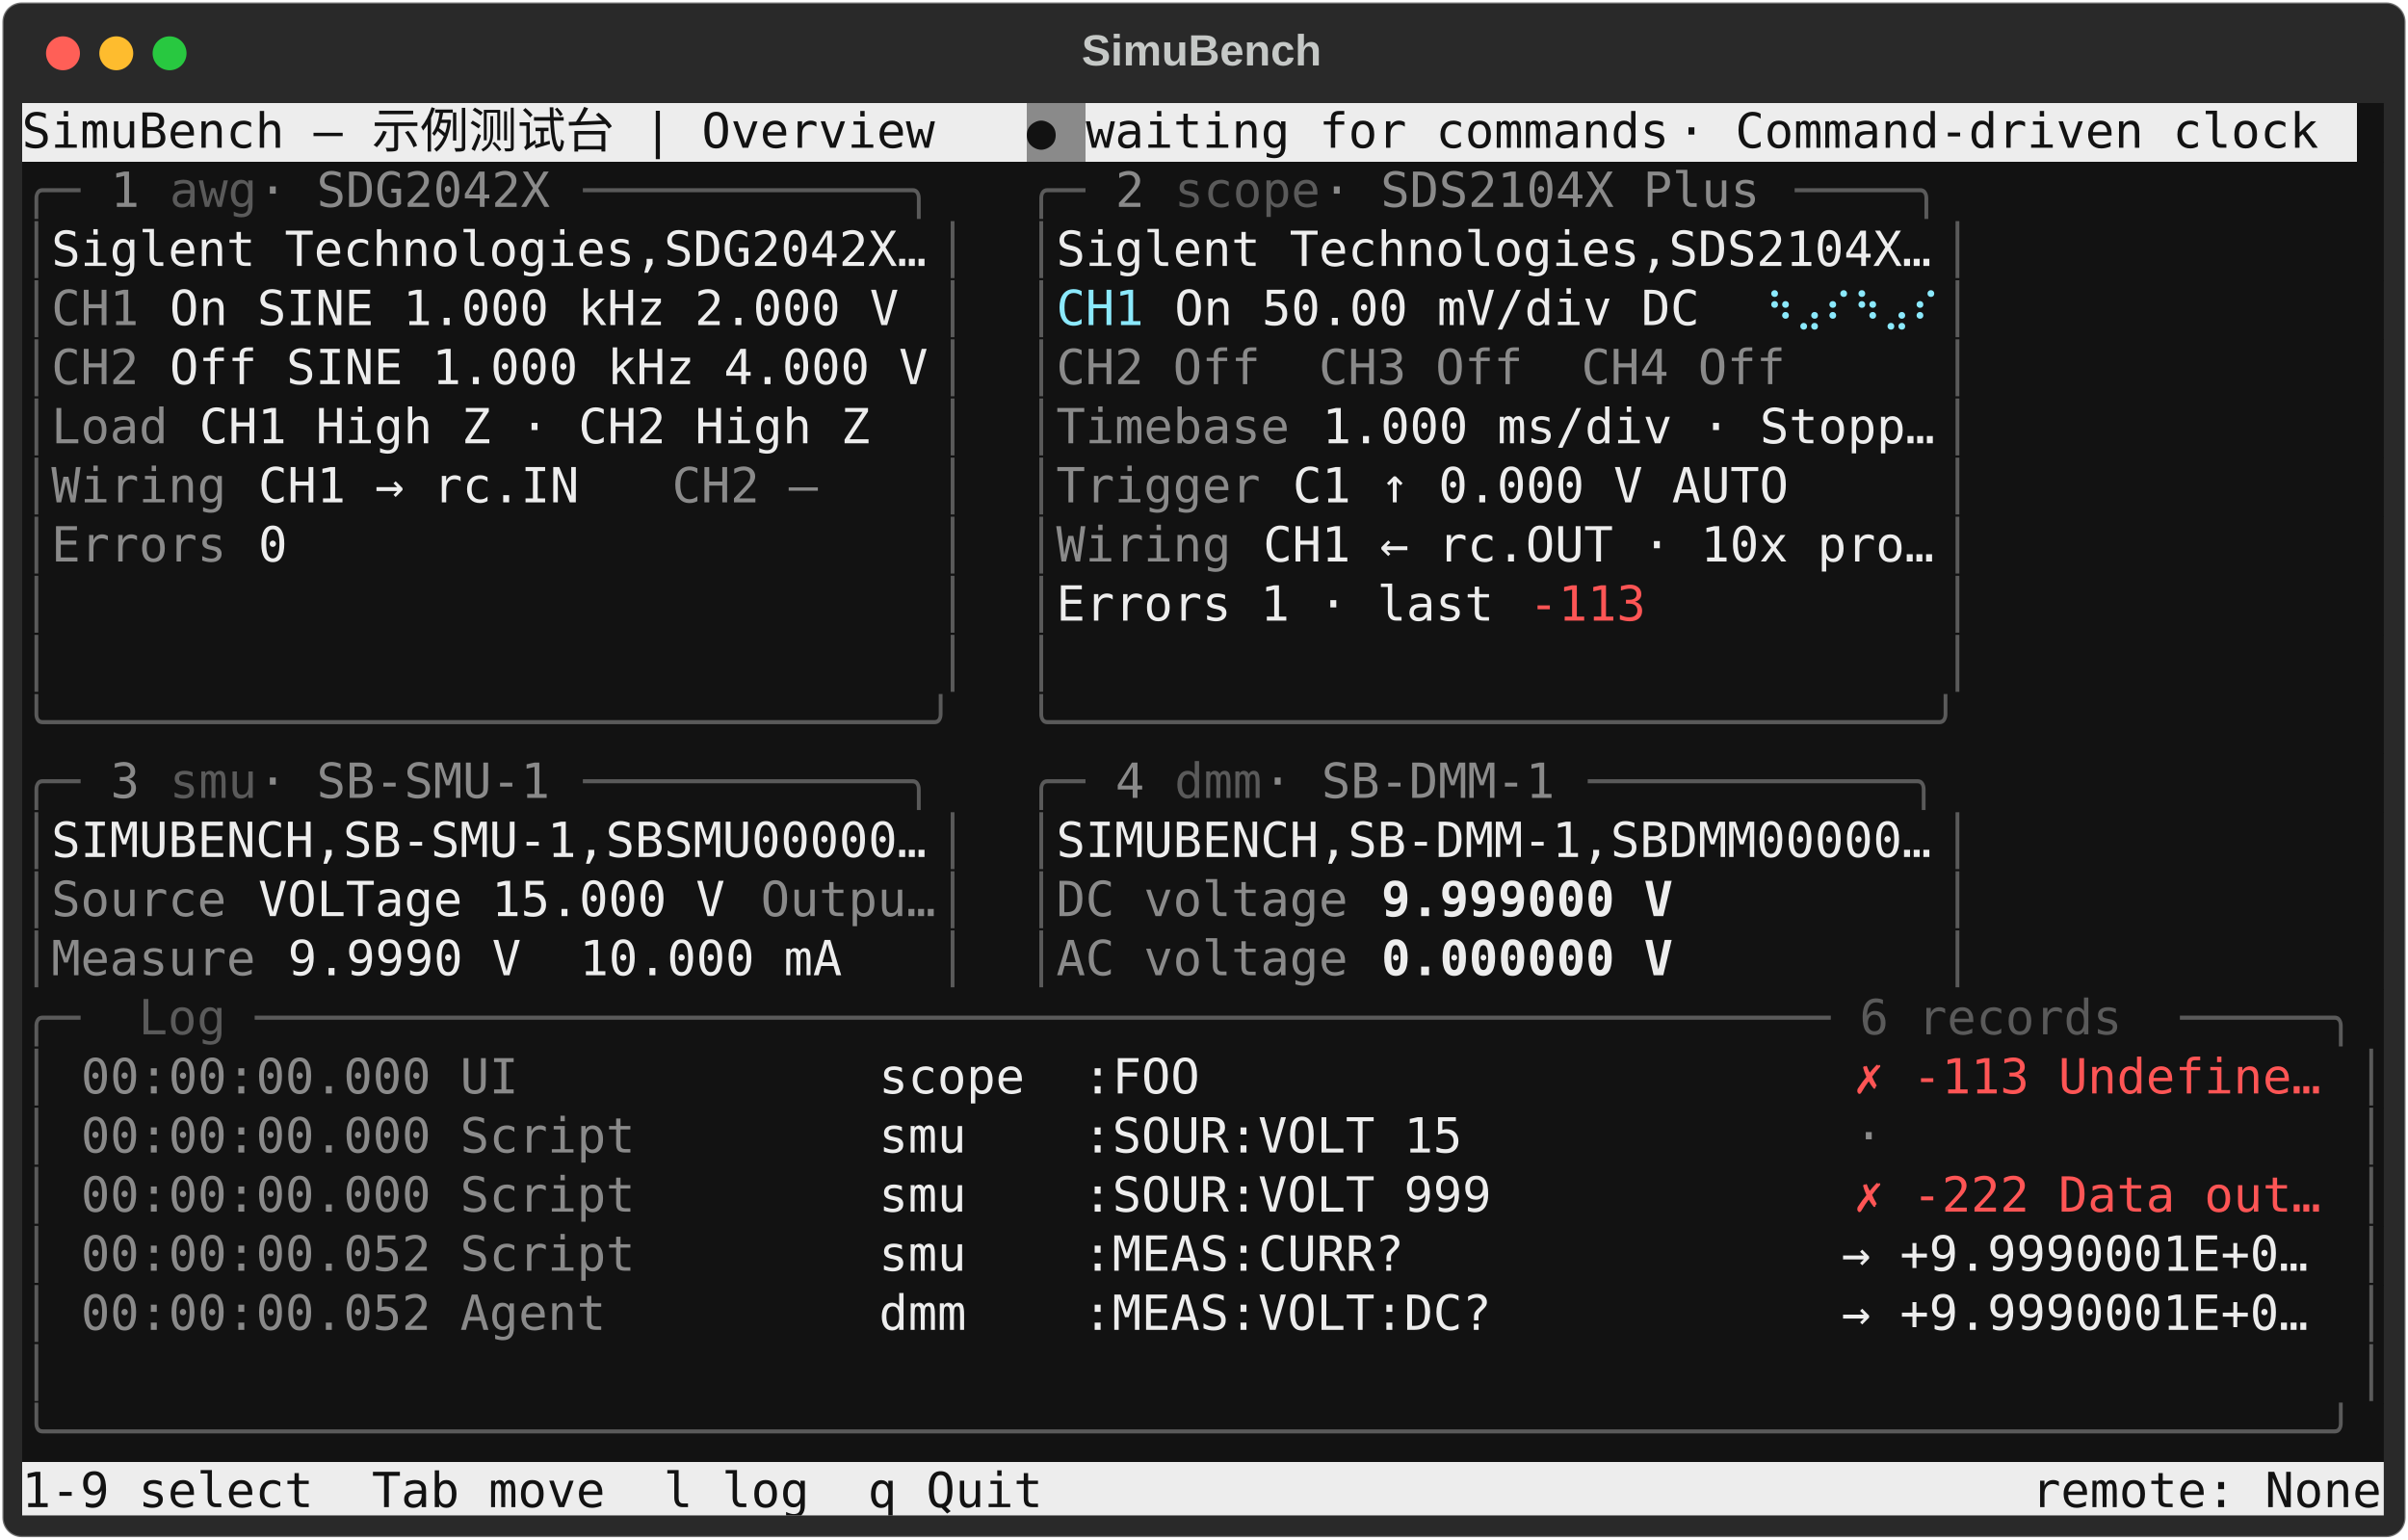
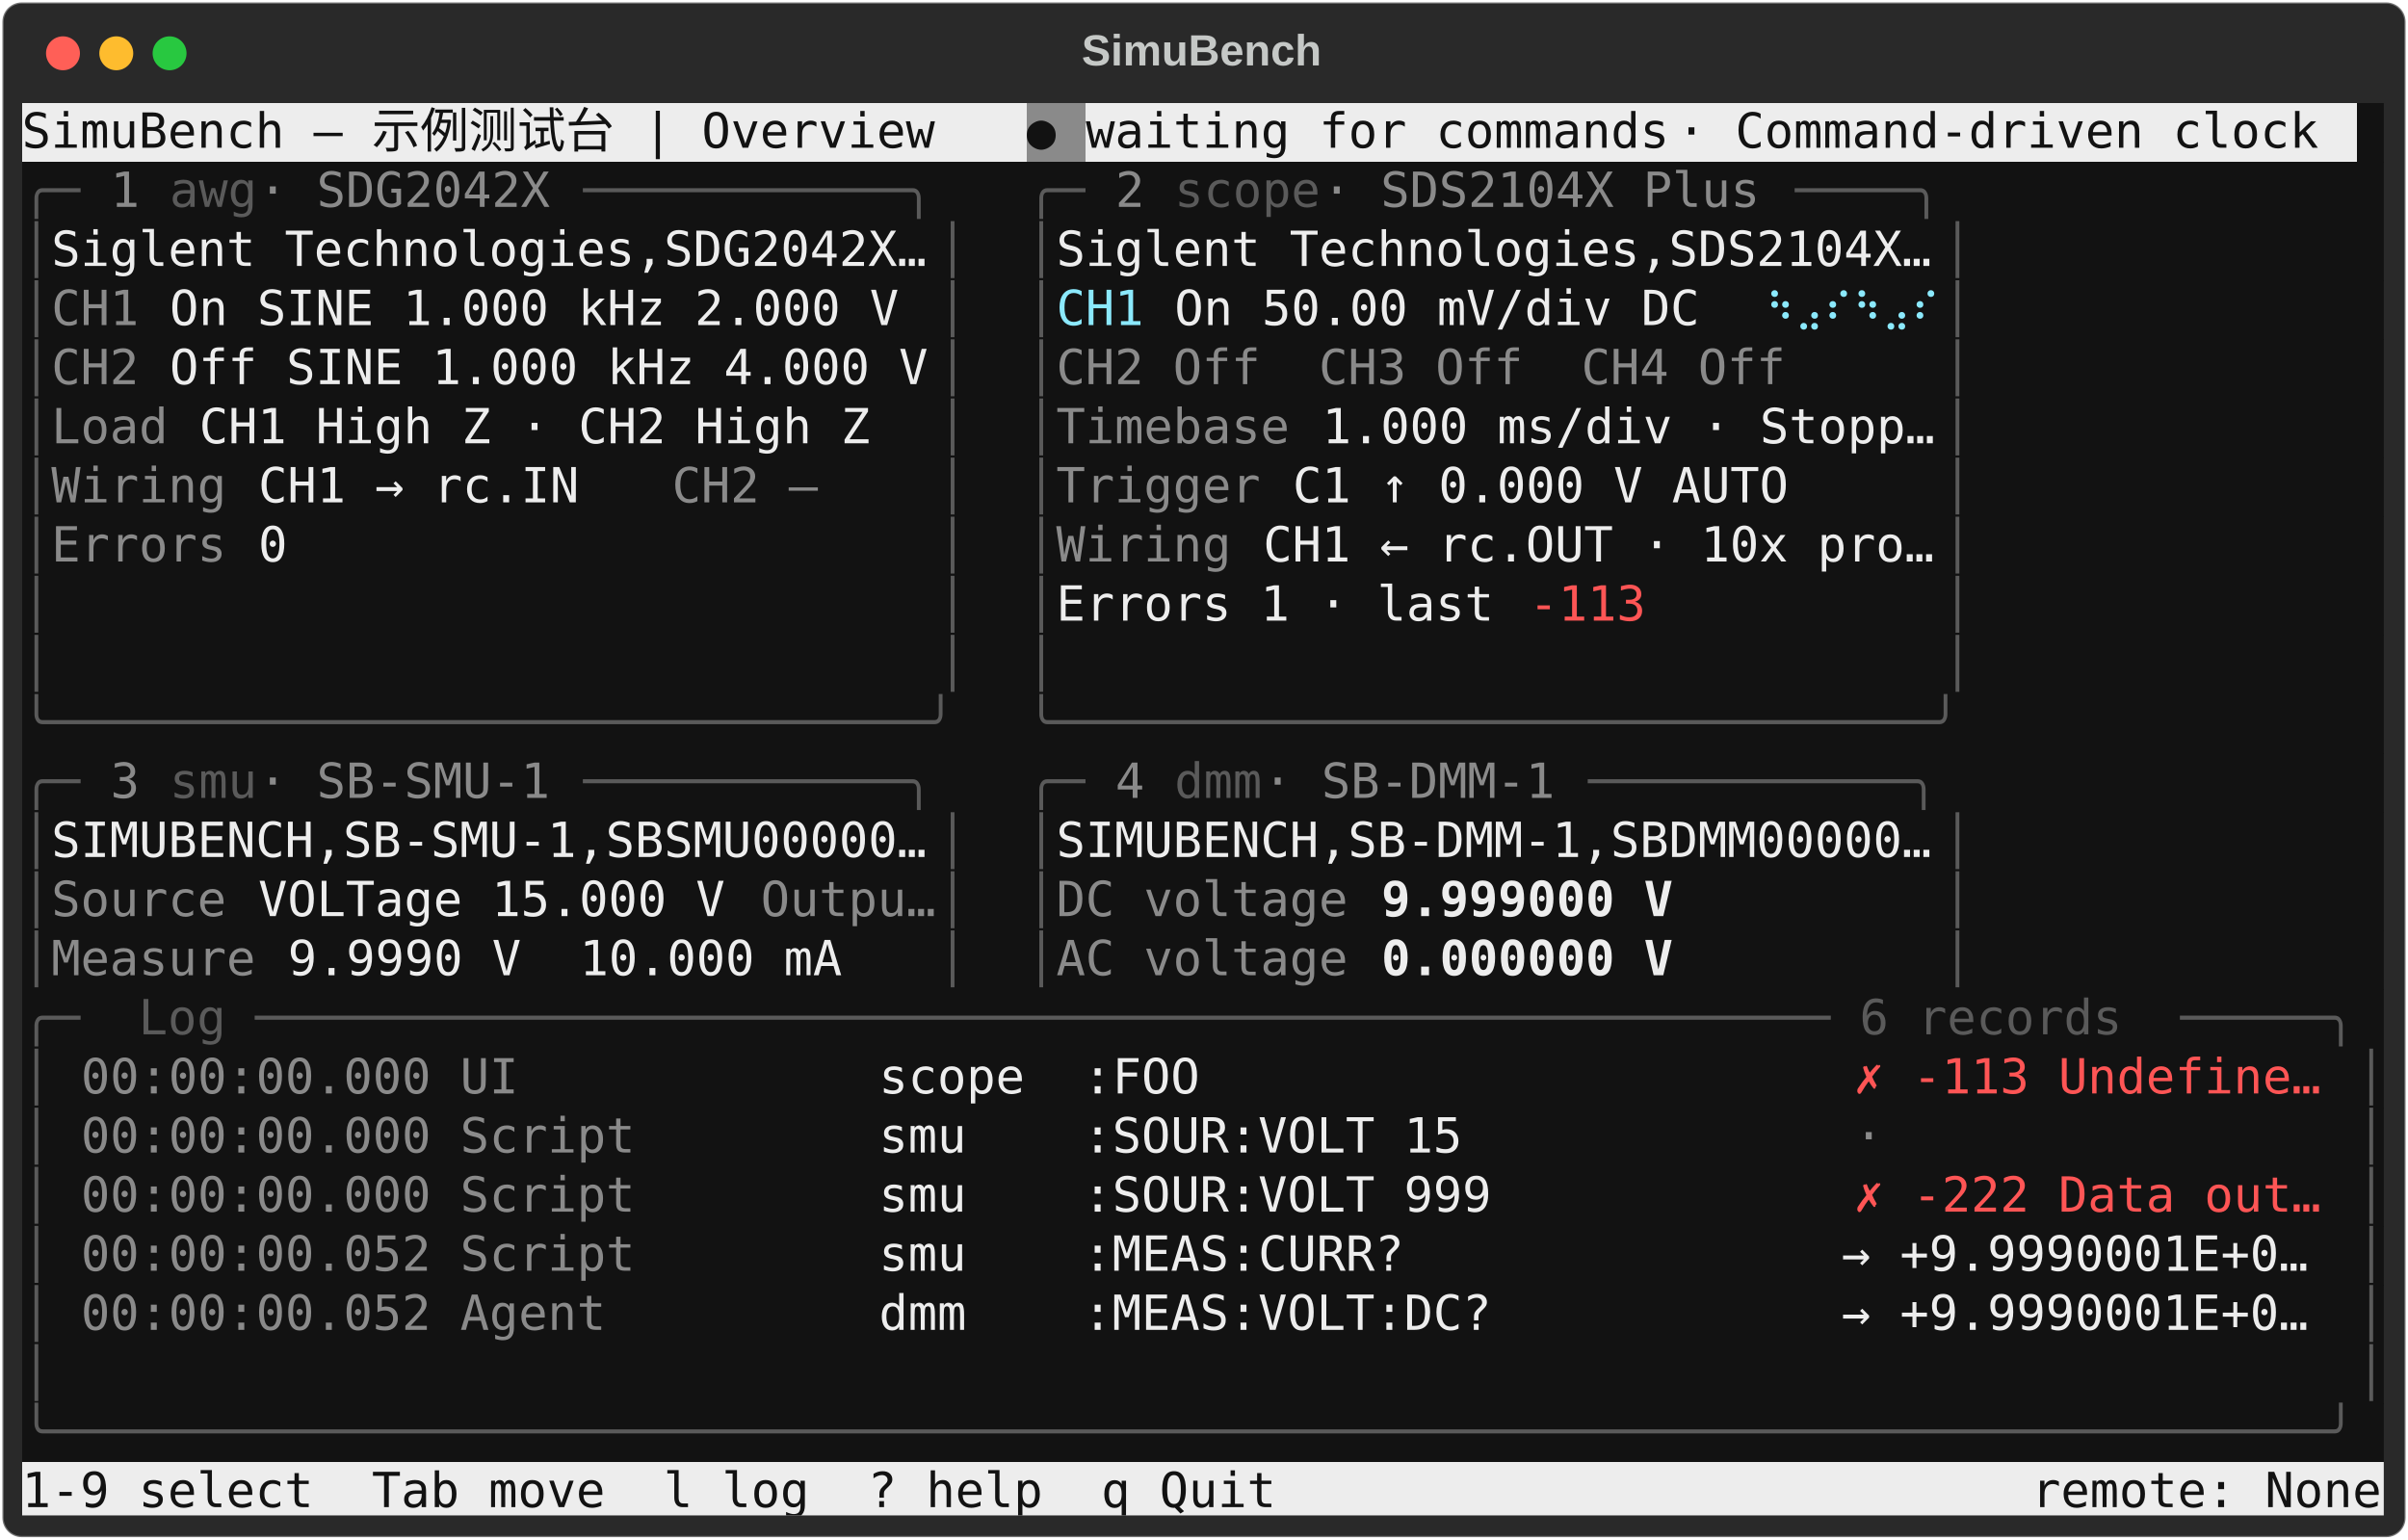
<svg xmlns="http://www.w3.org/2000/svg" class="rich-terminal" viewBox="0 0 994 635.6">
  <style>

    @font-face {
        font-family: "Fira Code";
        src: local("FiraCode-Regular"),
                url("https://cdnjs.cloudflare.com/ajax/libs/firacode/6.2.0/woff2/FiraCode-Regular.woff2") format("woff2"),
                url("https://cdnjs.cloudflare.com/ajax/libs/firacode/6.2.0/woff/FiraCode-Regular.woff") format("woff");
        font-style: normal;
        font-weight: 400;
    }
    @font-face {
        font-family: "Fira Code";
        src: local("FiraCode-Bold"),
                url("https://cdnjs.cloudflare.com/ajax/libs/firacode/6.2.0/woff2/FiraCode-Bold.woff2") format("woff2"),
                url("https://cdnjs.cloudflare.com/ajax/libs/firacode/6.2.0/woff/FiraCode-Bold.woff") format("woff");
        font-style: bold;
        font-weight: 700;
    }

    .terminal-matrix {
        font-family: Fira Code, monospace;
        font-size: 20px;
        line-height: 24.4px;
        font-variant-east-asian: full-width;
    }

    .terminal-title {
        font-size: 18px;
        font-weight: bold;
        font-family: arial;
    }

    .terminal-r1 { fill: #121212 }
.terminal-r2 { fill: #c5c8c6 }
.terminal-r3 { fill: #5a5a5a }
.terminal-r4 { fill: #8a8a8a }
.terminal-r5 { fill: #ededed }
.terminal-r6 { fill: #8be9fd }
.terminal-r7 { fill: #ff5555 }
.terminal-r8 { fill: #ededed;font-weight: bold }
    </style>
  <defs>
    <clipPath id="terminal-clip-terminal">
      <rect x="0" y="0" width="975.0" height="584.6" />
    </clipPath>
    <clipPath id="terminal-line-0">
      <rect x="0" y="1.5" width="976" height="24.65" />
    </clipPath>
    <clipPath id="terminal-line-1">
      <rect x="0" y="25.9" width="976" height="24.65" />
    </clipPath>
    <clipPath id="terminal-line-2">
      <rect x="0" y="50.3" width="976" height="24.65" />
    </clipPath>
    <clipPath id="terminal-line-3">
      <rect x="0" y="74.7" width="976" height="24.65" />
    </clipPath>
    <clipPath id="terminal-line-4">
      <rect x="0" y="99.1" width="976" height="24.65" />
    </clipPath>
    <clipPath id="terminal-line-5">
      <rect x="0" y="123.5" width="976" height="24.65" />
    </clipPath>
    <clipPath id="terminal-line-6">
      <rect x="0" y="147.9" width="976" height="24.65" />
    </clipPath>
    <clipPath id="terminal-line-7">
      <rect x="0" y="172.3" width="976" height="24.65" />
    </clipPath>
    <clipPath id="terminal-line-8">
      <rect x="0" y="196.7" width="976" height="24.65" />
    </clipPath>
    <clipPath id="terminal-line-9">
      <rect x="0" y="221.1" width="976" height="24.65" />
    </clipPath>
    <clipPath id="terminal-line-10">
      <rect x="0" y="245.5" width="976" height="24.65" />
    </clipPath>
    <clipPath id="terminal-line-11">
      <rect x="0" y="269.9" width="976" height="24.65" />
    </clipPath>
    <clipPath id="terminal-line-12">
      <rect x="0" y="294.3" width="976" height="24.65" />
    </clipPath>
    <clipPath id="terminal-line-13">
      <rect x="0" y="318.7" width="976" height="24.65" />
    </clipPath>
    <clipPath id="terminal-line-14">
      <rect x="0" y="343.1" width="976" height="24.65" />
    </clipPath>
    <clipPath id="terminal-line-15">
      <rect x="0" y="367.5" width="976" height="24.65" />
    </clipPath>
    <clipPath id="terminal-line-16">
      <rect x="0" y="391.9" width="976" height="24.65" />
    </clipPath>
    <clipPath id="terminal-line-17">
      <rect x="0" y="416.3" width="976" height="24.65" />
    </clipPath>
    <clipPath id="terminal-line-18">
      <rect x="0" y="440.7" width="976" height="24.65" />
    </clipPath>
    <clipPath id="terminal-line-19">
      <rect x="0" y="465.1" width="976" height="24.65" />
    </clipPath>
    <clipPath id="terminal-line-20">
      <rect x="0" y="489.5" width="976" height="24.65" />
    </clipPath>
    <clipPath id="terminal-line-21">
      <rect x="0" y="513.9" width="976" height="24.65" />
    </clipPath>
    <clipPath id="terminal-line-22">
      <rect x="0" y="538.3" width="976" height="24.65" />
    </clipPath>
  </defs>
  <rect fill="#292929" stroke="rgba(255,255,255,0.35)" stroke-width="1" x="1" y="1" width="992" height="633.6" rx="8" />
  <text class="terminal-title" fill="#c5c8c6" text-anchor="middle" x="496" y="27">SimuBench</text>
  <g transform="translate(26,22)">
    <circle cx="0" cy="0" r="7" fill="#ff5f57" />
    <circle cx="22" cy="0" r="7" fill="#febc2e" />
    <circle cx="44" cy="0" r="7" fill="#28c840" />
  </g>
  <g transform="translate(9, 41)" clip-path="url(#terminal-clip-terminal)">
    <rect fill="#ededed" x="0" y="1.5" width="402.6" height="24.65" shape-rendering="crispEdges" />
    <rect fill="#ededed" x="402.6" y="1.5" width="12.2" height="24.65" shape-rendering="crispEdges" />
    <rect fill="#8a8a8a" x="414.8" y="1.5" width="24.4" height="24.65" shape-rendering="crispEdges" />
    <rect fill="#ededed" x="439.2" y="1.5" width="244" height="24.65" shape-rendering="crispEdges" />
    <rect fill="#ededed" x="683.2" y="1.5" width="280.6" height="24.65" shape-rendering="crispEdges" />
    <rect fill="#121212" x="963.8" y="1.5" width="12.2" height="24.65" shape-rendering="crispEdges" />
    <rect fill="#121212" x="0" y="25.9" width="36.6" height="24.65" shape-rendering="crispEdges" />
    <rect fill="#121212" x="36.6" y="25.9" width="24.4" height="24.65" shape-rendering="crispEdges" />
    <rect fill="#121212" x="61" y="25.9" width="36.6" height="24.65" shape-rendering="crispEdges" />
    <rect fill="#121212" x="97.6" y="25.9" width="134.2" height="24.65" shape-rendering="crispEdges" />
    <rect fill="#121212" x="231.8" y="25.9" width="158.6" height="24.65" shape-rendering="crispEdges" />
    <rect fill="#121212" x="390.4" y="25.9" width="24.4" height="24.65" shape-rendering="crispEdges" />
    <rect fill="#121212" x="414.8" y="25.9" width="36.6" height="24.65" shape-rendering="crispEdges" />
    <rect fill="#121212" x="451.4" y="25.9" width="24.4" height="24.65" shape-rendering="crispEdges" />
    <rect fill="#121212" x="475.8" y="25.9" width="61" height="24.65" shape-rendering="crispEdges" />
    <rect fill="#121212" x="536.8" y="25.9" width="195.2" height="24.65" shape-rendering="crispEdges" />
    <rect fill="#121212" x="732" y="25.9" width="73.2" height="24.65" shape-rendering="crispEdges" />
    <rect fill="#121212" x="805.2" y="25.9" width="170.8" height="24.65" shape-rendering="crispEdges" />
    <rect fill="#121212" x="0" y="50.3" width="12.2" height="24.65" shape-rendering="crispEdges" />
    <rect fill="#121212" x="12.2" y="50.3" width="366" height="24.65" shape-rendering="crispEdges" />
    <rect fill="#121212" x="378.2" y="50.3" width="12.2" height="24.65" shape-rendering="crispEdges" />
    <rect fill="#121212" x="390.4" y="50.3" width="24.4" height="24.65" shape-rendering="crispEdges" />
    <rect fill="#121212" x="414.8" y="50.3" width="12.2" height="24.65" shape-rendering="crispEdges" />
    <rect fill="#121212" x="427" y="50.3" width="366" height="24.65" shape-rendering="crispEdges" />
    <rect fill="#121212" x="793" y="50.3" width="12.2" height="24.65" shape-rendering="crispEdges" />
    <rect fill="#121212" x="805.2" y="50.3" width="170.8" height="24.65" shape-rendering="crispEdges" />
    <rect fill="#121212" x="0" y="74.7" width="12.2" height="24.65" shape-rendering="crispEdges" />
    <rect fill="#121212" x="12.2" y="74.7" width="48.8" height="24.65" shape-rendering="crispEdges" />
    <rect fill="#121212" x="61" y="74.7" width="317.2" height="24.65" shape-rendering="crispEdges" />
    <rect fill="#121212" x="378.2" y="74.7" width="12.2" height="24.65" shape-rendering="crispEdges" />
    <rect fill="#121212" x="390.4" y="74.7" width="24.4" height="24.65" shape-rendering="crispEdges" />
    <rect fill="#121212" x="414.8" y="74.7" width="12.2" height="24.65" shape-rendering="crispEdges" />
    <rect fill="#121212" x="427" y="74.7" width="48.8" height="24.65" shape-rendering="crispEdges" />
    <rect fill="#121212" x="475.8" y="74.7" width="244" height="24.65" shape-rendering="crispEdges" />
    <rect fill="#121212" x="719.8" y="74.7" width="73.2" height="24.65" shape-rendering="crispEdges" />
    <rect fill="#121212" x="793" y="74.7" width="12.2" height="24.65" shape-rendering="crispEdges" />
    <rect fill="#121212" x="805.2" y="74.7" width="170.8" height="24.65" shape-rendering="crispEdges" />
    <rect fill="#121212" x="0" y="99.1" width="12.2" height="24.65" shape-rendering="crispEdges" />
    <rect fill="#121212" x="12.2" y="99.1" width="48.8" height="24.65" shape-rendering="crispEdges" />
    <rect fill="#121212" x="61" y="99.1" width="317.2" height="24.65" shape-rendering="crispEdges" />
    <rect fill="#121212" x="378.2" y="99.1" width="12.2" height="24.65" shape-rendering="crispEdges" />
    <rect fill="#121212" x="390.4" y="99.1" width="24.4" height="24.65" shape-rendering="crispEdges" />
    <rect fill="#121212" x="414.8" y="99.1" width="12.2" height="24.65" shape-rendering="crispEdges" />
    <rect fill="#121212" x="427" y="99.1" width="305" height="24.65" shape-rendering="crispEdges" />
    <rect fill="#121212" x="732" y="99.1" width="61" height="24.65" shape-rendering="crispEdges" />
    <rect fill="#121212" x="793" y="99.1" width="12.2" height="24.65" shape-rendering="crispEdges" />
    <rect fill="#121212" x="805.2" y="99.1" width="170.8" height="24.65" shape-rendering="crispEdges" />
    <rect fill="#121212" x="0" y="123.5" width="12.2" height="24.65" shape-rendering="crispEdges" />
    <rect fill="#121212" x="12.2" y="123.5" width="61" height="24.65" shape-rendering="crispEdges" />
    <rect fill="#121212" x="73.2" y="123.5" width="305" height="24.65" shape-rendering="crispEdges" />
    <rect fill="#121212" x="378.2" y="123.5" width="12.2" height="24.65" shape-rendering="crispEdges" />
    <rect fill="#121212" x="390.4" y="123.5" width="24.4" height="24.65" shape-rendering="crispEdges" />
    <rect fill="#121212" x="414.8" y="123.5" width="12.2" height="24.65" shape-rendering="crispEdges" />
    <rect fill="#121212" x="427" y="123.5" width="109.8" height="24.65" shape-rendering="crispEdges" />
    <rect fill="#121212" x="536.8" y="123.5" width="256.2" height="24.65" shape-rendering="crispEdges" />
    <rect fill="#121212" x="793" y="123.5" width="12.2" height="24.65" shape-rendering="crispEdges" />
    <rect fill="#121212" x="805.2" y="123.5" width="170.8" height="24.65" shape-rendering="crispEdges" />
    <rect fill="#121212" x="0" y="147.9" width="12.2" height="24.65" shape-rendering="crispEdges" />
    <rect fill="#121212" x="12.2" y="147.9" width="85.4" height="24.65" shape-rendering="crispEdges" />
    <rect fill="#121212" x="97.6" y="147.9" width="134.2" height="24.65" shape-rendering="crispEdges" />
    <rect fill="#121212" x="231.8" y="147.9" width="36.6" height="24.65" shape-rendering="crispEdges" />
    <rect fill="#121212" x="268.4" y="147.9" width="61" height="24.65" shape-rendering="crispEdges" />
    <rect fill="#121212" x="329.4" y="147.9" width="48.8" height="24.65" shape-rendering="crispEdges" />
    <rect fill="#121212" x="378.2" y="147.9" width="12.2" height="24.65" shape-rendering="crispEdges" />
    <rect fill="#121212" x="390.4" y="147.9" width="24.4" height="24.65" shape-rendering="crispEdges" />
    <rect fill="#121212" x="414.8" y="147.9" width="12.2" height="24.65" shape-rendering="crispEdges" />
    <rect fill="#121212" x="427" y="147.9" width="97.6" height="24.65" shape-rendering="crispEdges" />
    <rect fill="#121212" x="524.6" y="147.9" width="268.4" height="24.65" shape-rendering="crispEdges" />
    <rect fill="#121212" x="793" y="147.9" width="12.2" height="24.65" shape-rendering="crispEdges" />
    <rect fill="#121212" x="805.2" y="147.9" width="170.8" height="24.65" shape-rendering="crispEdges" />
    <rect fill="#121212" x="0" y="172.3" width="12.2" height="24.65" shape-rendering="crispEdges" />
    <rect fill="#121212" x="12.2" y="172.3" width="85.4" height="24.65" shape-rendering="crispEdges" />
    <rect fill="#121212" x="97.6" y="172.3" width="280.6" height="24.65" shape-rendering="crispEdges" />
    <rect fill="#121212" x="378.2" y="172.3" width="12.2" height="24.65" shape-rendering="crispEdges" />
    <rect fill="#121212" x="390.4" y="172.3" width="24.4" height="24.65" shape-rendering="crispEdges" />
    <rect fill="#121212" x="414.8" y="172.3" width="12.2" height="24.65" shape-rendering="crispEdges" />
    <rect fill="#121212" x="427" y="172.3" width="85.4" height="24.65" shape-rendering="crispEdges" />
    <rect fill="#121212" x="512.4" y="172.3" width="280.6" height="24.65" shape-rendering="crispEdges" />
    <rect fill="#121212" x="793" y="172.3" width="12.2" height="24.65" shape-rendering="crispEdges" />
    <rect fill="#121212" x="805.2" y="172.3" width="170.8" height="24.65" shape-rendering="crispEdges" />
    <rect fill="#121212" x="0" y="196.7" width="12.2" height="24.65" shape-rendering="crispEdges" />
    <rect fill="#121212" x="12.2" y="196.7" width="366" height="24.65" shape-rendering="crispEdges" />
    <rect fill="#121212" x="378.2" y="196.7" width="12.2" height="24.65" shape-rendering="crispEdges" />
    <rect fill="#121212" x="390.4" y="196.7" width="24.4" height="24.65" shape-rendering="crispEdges" />
    <rect fill="#121212" x="414.8" y="196.7" width="12.2" height="24.65" shape-rendering="crispEdges" />
    <rect fill="#121212" x="427" y="196.7" width="195.2" height="24.65" shape-rendering="crispEdges" />
    <rect fill="#121212" x="622.2" y="196.7" width="48.8" height="24.65" shape-rendering="crispEdges" />
    <rect fill="#121212" x="671" y="196.7" width="122" height="24.65" shape-rendering="crispEdges" />
    <rect fill="#121212" x="793" y="196.7" width="12.2" height="24.65" shape-rendering="crispEdges" />
    <rect fill="#121212" x="805.2" y="196.7" width="170.8" height="24.65" shape-rendering="crispEdges" />
    <rect fill="#121212" x="0" y="221.1" width="12.2" height="24.65" shape-rendering="crispEdges" />
    <rect fill="#121212" x="12.2" y="221.1" width="0" height="24.65" shape-rendering="crispEdges" />
    <rect fill="#121212" x="12.2" y="221.1" width="366" height="24.65" shape-rendering="crispEdges" />
    <rect fill="#121212" x="378.2" y="221.1" width="12.2" height="24.65" shape-rendering="crispEdges" />
    <rect fill="#121212" x="390.4" y="221.1" width="24.4" height="24.65" shape-rendering="crispEdges" />
    <rect fill="#121212" x="414.8" y="221.1" width="12.2" height="24.65" shape-rendering="crispEdges" />
    <rect fill="#121212" x="427" y="221.1" width="0" height="24.65" shape-rendering="crispEdges" />
    <rect fill="#121212" x="427" y="221.1" width="366" height="24.65" shape-rendering="crispEdges" />
    <rect fill="#121212" x="793" y="221.1" width="12.2" height="24.65" shape-rendering="crispEdges" />
    <rect fill="#121212" x="805.2" y="221.1" width="170.8" height="24.65" shape-rendering="crispEdges" />
    <rect fill="#121212" x="0" y="245.5" width="390.4" height="24.65" shape-rendering="crispEdges" />
    <rect fill="#121212" x="390.4" y="245.5" width="24.4" height="24.65" shape-rendering="crispEdges" />
    <rect fill="#121212" x="414.8" y="245.5" width="390.4" height="24.65" shape-rendering="crispEdges" />
    <rect fill="#121212" x="805.2" y="245.5" width="170.8" height="24.65" shape-rendering="crispEdges" />
    <rect fill="#121212" x="0" y="269.9" width="36.6" height="24.65" shape-rendering="crispEdges" />
    <rect fill="#121212" x="36.6" y="269.9" width="24.4" height="24.65" shape-rendering="crispEdges" />
    <rect fill="#121212" x="61" y="269.9" width="36.6" height="24.65" shape-rendering="crispEdges" />
    <rect fill="#121212" x="97.6" y="269.9" width="134.2" height="24.65" shape-rendering="crispEdges" />
    <rect fill="#121212" x="231.8" y="269.9" width="158.6" height="24.65" shape-rendering="crispEdges" />
    <rect fill="#121212" x="390.4" y="269.9" width="24.4" height="24.65" shape-rendering="crispEdges" />
    <rect fill="#121212" x="414.8" y="269.9" width="36.6" height="24.65" shape-rendering="crispEdges" />
    <rect fill="#121212" x="451.4" y="269.9" width="24.4" height="24.65" shape-rendering="crispEdges" />
    <rect fill="#121212" x="475.8" y="269.9" width="36.6" height="24.65" shape-rendering="crispEdges" />
    <rect fill="#121212" x="512.4" y="269.9" width="134.2" height="24.65" shape-rendering="crispEdges" />
    <rect fill="#121212" x="646.6" y="269.9" width="158.6" height="24.65" shape-rendering="crispEdges" />
    <rect fill="#121212" x="805.2" y="269.9" width="170.8" height="24.65" shape-rendering="crispEdges" />
    <rect fill="#121212" x="0" y="294.3" width="12.2" height="24.65" shape-rendering="crispEdges" />
    <rect fill="#121212" x="12.2" y="294.3" width="366" height="24.65" shape-rendering="crispEdges" />
    <rect fill="#121212" x="378.2" y="294.3" width="12.2" height="24.65" shape-rendering="crispEdges" />
    <rect fill="#121212" x="390.4" y="294.3" width="24.4" height="24.65" shape-rendering="crispEdges" />
    <rect fill="#121212" x="414.8" y="294.3" width="12.2" height="24.65" shape-rendering="crispEdges" />
    <rect fill="#121212" x="427" y="294.3" width="366" height="24.65" shape-rendering="crispEdges" />
    <rect fill="#121212" x="793" y="294.3" width="12.2" height="24.65" shape-rendering="crispEdges" />
    <rect fill="#121212" x="805.2" y="294.3" width="170.8" height="24.65" shape-rendering="crispEdges" />
    <rect fill="#121212" x="0" y="318.7" width="12.2" height="24.65" shape-rendering="crispEdges" />
    <rect fill="#121212" x="12.2" y="318.7" width="85.4" height="24.65" shape-rendering="crispEdges" />
    <rect fill="#121212" x="97.6" y="318.7" width="207.4" height="24.65" shape-rendering="crispEdges" />
    <rect fill="#121212" x="305" y="318.7" width="73.2" height="24.65" shape-rendering="crispEdges" />
    <rect fill="#121212" x="378.2" y="318.7" width="12.2" height="24.65" shape-rendering="crispEdges" />
    <rect fill="#121212" x="390.4" y="318.7" width="24.4" height="24.65" shape-rendering="crispEdges" />
    <rect fill="#121212" x="414.8" y="318.7" width="12.2" height="24.65" shape-rendering="crispEdges" />
    <rect fill="#121212" x="427" y="318.7" width="134.2" height="24.65" shape-rendering="crispEdges" />
    <rect fill="#121212" x="561.2" y="318.7" width="122" height="24.65" shape-rendering="crispEdges" />
    <rect fill="#121212" x="683.2" y="318.7" width="109.8" height="24.65" shape-rendering="crispEdges" />
    <rect fill="#121212" x="793" y="318.7" width="12.2" height="24.65" shape-rendering="crispEdges" />
    <rect fill="#121212" x="805.2" y="318.7" width="170.8" height="24.65" shape-rendering="crispEdges" />
    <rect fill="#121212" x="0" y="343.1" width="12.2" height="24.65" shape-rendering="crispEdges" />
    <rect fill="#121212" x="12.2" y="343.1" width="97.6" height="24.65" shape-rendering="crispEdges" />
    <rect fill="#121212" x="109.8" y="343.1" width="268.4" height="24.65" shape-rendering="crispEdges" />
    <rect fill="#121212" x="378.2" y="343.1" width="12.2" height="24.65" shape-rendering="crispEdges" />
    <rect fill="#121212" x="390.4" y="343.1" width="24.4" height="24.65" shape-rendering="crispEdges" />
    <rect fill="#121212" x="414.8" y="343.1" width="12.2" height="24.65" shape-rendering="crispEdges" />
    <rect fill="#121212" x="427" y="343.1" width="134.2" height="24.65" shape-rendering="crispEdges" />
    <rect fill="#121212" x="561.2" y="343.1" width="122" height="24.65" shape-rendering="crispEdges" />
    <rect fill="#121212" x="683.2" y="343.1" width="109.8" height="24.65" shape-rendering="crispEdges" />
    <rect fill="#121212" x="793" y="343.1" width="12.2" height="24.65" shape-rendering="crispEdges" />
    <rect fill="#121212" x="805.2" y="343.1" width="170.8" height="24.65" shape-rendering="crispEdges" />
    <rect fill="#121212" x="0" y="367.5" width="976" height="24.65" shape-rendering="crispEdges" />
    <rect fill="#121212" x="0" y="391.9" width="12.2" height="24.65" shape-rendering="crispEdges" />
    <rect fill="#121212" x="12.2" y="391.9" width="12.2" height="24.65" shape-rendering="crispEdges" />
    <rect fill="#121212" x="24.4" y="391.9" width="329.4" height="24.65" shape-rendering="crispEdges" />
    <rect fill="#121212" x="353.8" y="391.9" width="402.6" height="24.65" shape-rendering="crispEdges" />
    <rect fill="#121212" x="756.4" y="391.9" width="195.2" height="24.65" shape-rendering="crispEdges" />
    <rect fill="#121212" x="951.6" y="391.9" width="12.2" height="24.65" shape-rendering="crispEdges" />
    <rect fill="#121212" x="963.8" y="391.9" width="12.2" height="24.65" shape-rendering="crispEdges" />
    <rect fill="#121212" x="0" y="416.3" width="12.2" height="24.65" shape-rendering="crispEdges" />
    <rect fill="#121212" x="12.2" y="416.3" width="12.2" height="24.65" shape-rendering="crispEdges" />
    <rect fill="#121212" x="24.4" y="416.3" width="329.4" height="24.65" shape-rendering="crispEdges" />
    <rect fill="#121212" x="353.8" y="416.3" width="402.6" height="24.65" shape-rendering="crispEdges" />
    <rect fill="#121212" x="756.4" y="416.3" width="195.2" height="24.65" shape-rendering="crispEdges" />
    <rect fill="#121212" x="951.6" y="416.3" width="12.2" height="24.65" shape-rendering="crispEdges" />
    <rect fill="#121212" x="963.8" y="416.3" width="12.2" height="24.65" shape-rendering="crispEdges" />
    <rect fill="#121212" x="0" y="440.7" width="12.2" height="24.65" shape-rendering="crispEdges" />
    <rect fill="#121212" x="12.2" y="440.7" width="12.2" height="24.65" shape-rendering="crispEdges" />
    <rect fill="#121212" x="24.4" y="440.7" width="329.4" height="24.65" shape-rendering="crispEdges" />
    <rect fill="#121212" x="353.8" y="440.7" width="402.6" height="24.65" shape-rendering="crispEdges" />
    <rect fill="#121212" x="756.4" y="440.7" width="195.2" height="24.65" shape-rendering="crispEdges" />
    <rect fill="#121212" x="951.6" y="440.7" width="12.2" height="24.65" shape-rendering="crispEdges" />
    <rect fill="#121212" x="963.8" y="440.7" width="12.2" height="24.65" shape-rendering="crispEdges" />
    <rect fill="#121212" x="0" y="465.1" width="12.2" height="24.65" shape-rendering="crispEdges" />
    <rect fill="#121212" x="12.2" y="465.1" width="12.2" height="24.65" shape-rendering="crispEdges" />
    <rect fill="#121212" x="24.4" y="465.1" width="329.4" height="24.65" shape-rendering="crispEdges" />
    <rect fill="#121212" x="353.8" y="465.1" width="597.8" height="24.65" shape-rendering="crispEdges" />
    <rect fill="#121212" x="951.6" y="465.1" width="12.2" height="24.65" shape-rendering="crispEdges" />
    <rect fill="#121212" x="963.8" y="465.1" width="12.2" height="24.65" shape-rendering="crispEdges" />
    <rect fill="#121212" x="0" y="489.5" width="12.2" height="24.65" shape-rendering="crispEdges" />
    <rect fill="#121212" x="12.2" y="489.5" width="12.2" height="24.65" shape-rendering="crispEdges" />
    <rect fill="#121212" x="24.4" y="489.5" width="329.4" height="24.65" shape-rendering="crispEdges" />
    <rect fill="#121212" x="353.8" y="489.5" width="597.8" height="24.65" shape-rendering="crispEdges" />
    <rect fill="#121212" x="951.6" y="489.5" width="12.2" height="24.65" shape-rendering="crispEdges" />
    <rect fill="#121212" x="963.8" y="489.5" width="12.2" height="24.65" shape-rendering="crispEdges" />
    <rect fill="#121212" x="0" y="513.9" width="12.2" height="24.65" shape-rendering="crispEdges" />
    <rect fill="#121212" x="12.2" y="513.9" width="12.2" height="24.65" shape-rendering="crispEdges" />
    <rect fill="#121212" x="24.4" y="513.9" width="0" height="24.65" shape-rendering="crispEdges" />
    <rect fill="#121212" x="24.4" y="513.9" width="939.4" height="24.65" shape-rendering="crispEdges" />
    <rect fill="#121212" x="963.8" y="513.9" width="12.2" height="24.65" shape-rendering="crispEdges" />
    <rect fill="#121212" x="0" y="538.3" width="976" height="24.65" shape-rendering="crispEdges" />
-     <rect fill="#ededed" x="0" y="562.7" width="427" height="24.65" shape-rendering="crispEdges" />
-     <rect fill="#ededed" x="427" y="562.7" width="402.6" height="24.65" shape-rendering="crispEdges" />
+     <rect fill="#ededed" x="0" y="562.7" width="524.6" height="24.65" shape-rendering="crispEdges" />
+     <rect fill="#ededed" x="524.6" y="562.7" width="305" height="24.65" shape-rendering="crispEdges" />
    <rect fill="#ededed" x="829.6" y="562.7" width="146.4" height="24.65" shape-rendering="crispEdges" />
    <g class="terminal-matrix">
      <text class="terminal-r1" x="0" y="20" textLength="341.6" clip-path="url(#terminal-line-0)">SimuBench — 示例测试台 | Overview</text>
      <text class="terminal-r1" x="414.8" y="20" textLength="24.4" clip-path="url(#terminal-line-0)">● </text>
      <text class="terminal-r1" x="439.2" y="20" textLength="244" clip-path="url(#terminal-line-0)">waiting for commands</text>
      <text class="terminal-r1" x="683.2" y="20" textLength="280.6" clip-path="url(#terminal-line-0)"> · Command-driven clock</text>
      <text class="terminal-r2" x="976" y="20" textLength="12.2" clip-path="url(#terminal-line-0)">
</text>
      <text class="terminal-r3" x="0" y="44.4" textLength="36.6" clip-path="url(#terminal-line-1)">╭─ </text>
      <text class="terminal-r4" x="36.6" y="44.4" textLength="24.4" clip-path="url(#terminal-line-1)">1 </text>
      <text class="terminal-r3" x="61" y="44.4" textLength="36.6" clip-path="url(#terminal-line-1)">awg</text>
      <text class="terminal-r4" x="97.6" y="44.4" textLength="134.2" clip-path="url(#terminal-line-1)"> · SDG2042X</text>
      <text class="terminal-r3" x="231.8" y="44.4" textLength="158.6" clip-path="url(#terminal-line-1)"> ───────────╮</text>
      <text class="terminal-r3" x="414.8" y="44.4" textLength="36.6" clip-path="url(#terminal-line-1)">╭─ </text>
      <text class="terminal-r4" x="451.4" y="44.4" textLength="24.4" clip-path="url(#terminal-line-1)">2 </text>
      <text class="terminal-r3" x="475.8" y="44.4" textLength="61" clip-path="url(#terminal-line-1)">scope</text>
      <text class="terminal-r4" x="536.8" y="44.4" textLength="195.2" clip-path="url(#terminal-line-1)"> · SDS2104X Plus</text>
      <text class="terminal-r3" x="732" y="44.4" textLength="73.2" clip-path="url(#terminal-line-1)"> ────╮</text>
      <text class="terminal-r2" x="976" y="44.4" textLength="12.2" clip-path="url(#terminal-line-1)">
</text>
      <text class="terminal-r3" x="0" y="68.8" textLength="12.2" clip-path="url(#terminal-line-2)">│</text>
      <text class="terminal-r5" x="12.2" y="68.8" textLength="366" clip-path="url(#terminal-line-2)">Siglent Technologies,SDG2042X…</text>
      <text class="terminal-r3" x="378.2" y="68.8" textLength="12.2" clip-path="url(#terminal-line-2)">│</text>
      <text class="terminal-r3" x="414.8" y="68.8" textLength="12.2" clip-path="url(#terminal-line-2)">│</text>
      <text class="terminal-r5" x="427" y="68.8" textLength="366" clip-path="url(#terminal-line-2)">Siglent Technologies,SDS2104X…</text>
      <text class="terminal-r3" x="793" y="68.8" textLength="12.2" clip-path="url(#terminal-line-2)">│</text>
      <text class="terminal-r2" x="976" y="68.8" textLength="12.2" clip-path="url(#terminal-line-2)">
</text>
      <text class="terminal-r3" x="0" y="93.2" textLength="12.2" clip-path="url(#terminal-line-3)">│</text>
      <text class="terminal-r4" x="12.2" y="93.2" textLength="48.8" clip-path="url(#terminal-line-3)">CH1 </text>
      <text class="terminal-r5" x="61" y="93.2" textLength="317.2" clip-path="url(#terminal-line-3)">On SINE 1.000 kHz 2.000 V </text>
      <text class="terminal-r3" x="378.2" y="93.2" textLength="12.2" clip-path="url(#terminal-line-3)">│</text>
      <text class="terminal-r3" x="414.8" y="93.2" textLength="12.2" clip-path="url(#terminal-line-3)">│</text>
      <text class="terminal-r6" x="427" y="93.2" textLength="48.8" clip-path="url(#terminal-line-3)">CH1 </text>
      <text class="terminal-r5" x="475.8" y="93.2" textLength="244" clip-path="url(#terminal-line-3)">On 50.00 mV/div DC  </text>
      <text class="terminal-r6" x="719.8" y="93.2" textLength="73.2" clip-path="url(#terminal-line-3)">⠳⣠⠎⠳⣠⠎</text>
      <text class="terminal-r3" x="793" y="93.2" textLength="12.2" clip-path="url(#terminal-line-3)">│</text>
      <text class="terminal-r2" x="976" y="93.2" textLength="12.2" clip-path="url(#terminal-line-3)">
</text>
      <text class="terminal-r3" x="0" y="117.6" textLength="12.2" clip-path="url(#terminal-line-4)">│</text>
      <text class="terminal-r4" x="12.2" y="117.6" textLength="48.8" clip-path="url(#terminal-line-4)">CH2 </text>
      <text class="terminal-r5" x="61" y="117.6" textLength="317.2" clip-path="url(#terminal-line-4)">Off SINE 1.000 kHz 4.000 V</text>
      <text class="terminal-r3" x="378.2" y="117.6" textLength="12.2" clip-path="url(#terminal-line-4)">│</text>
      <text class="terminal-r3" x="414.8" y="117.6" textLength="12.2" clip-path="url(#terminal-line-4)">│</text>
      <text class="terminal-r4" x="427" y="117.6" textLength="305" clip-path="url(#terminal-line-4)">CH2 Off  CH3 Off  CH4 Off</text>
      <text class="terminal-r3" x="793" y="117.6" textLength="12.2" clip-path="url(#terminal-line-4)">│</text>
      <text class="terminal-r2" x="976" y="117.6" textLength="12.2" clip-path="url(#terminal-line-4)">
</text>
      <text class="terminal-r3" x="0" y="142" textLength="12.2" clip-path="url(#terminal-line-5)">│</text>
      <text class="terminal-r4" x="12.2" y="142" textLength="61" clip-path="url(#terminal-line-5)">Load </text>
      <text class="terminal-r5" x="73.2" y="142" textLength="305" clip-path="url(#terminal-line-5)">CH1 High Z · CH2 High Z  </text>
      <text class="terminal-r3" x="378.2" y="142" textLength="12.2" clip-path="url(#terminal-line-5)">│</text>
      <text class="terminal-r3" x="414.8" y="142" textLength="12.2" clip-path="url(#terminal-line-5)">│</text>
      <text class="terminal-r4" x="427" y="142" textLength="109.8" clip-path="url(#terminal-line-5)">Timebase </text>
      <text class="terminal-r5" x="536.8" y="142" textLength="256.2" clip-path="url(#terminal-line-5)">1.000 ms/div · Stopp…</text>
      <text class="terminal-r3" x="793" y="142" textLength="12.2" clip-path="url(#terminal-line-5)">│</text>
      <text class="terminal-r2" x="976" y="142" textLength="12.2" clip-path="url(#terminal-line-5)">
</text>
      <text class="terminal-r3" x="0" y="166.4" textLength="12.2" clip-path="url(#terminal-line-6)">│</text>
      <text class="terminal-r4" x="12.2" y="166.4" textLength="85.4" clip-path="url(#terminal-line-6)">Wiring </text>
      <text class="terminal-r5" x="97.6" y="166.4" textLength="134.2" clip-path="url(#terminal-line-6)">CH1 → rc.IN</text>
      <text class="terminal-r4" x="268.4" y="166.4" textLength="61" clip-path="url(#terminal-line-6)">CH2 —</text>
      <text class="terminal-r3" x="378.2" y="166.4" textLength="12.2" clip-path="url(#terminal-line-6)">│</text>
      <text class="terminal-r3" x="414.8" y="166.4" textLength="12.2" clip-path="url(#terminal-line-6)">│</text>
      <text class="terminal-r4" x="427" y="166.4" textLength="97.6" clip-path="url(#terminal-line-6)">Trigger </text>
      <text class="terminal-r5" x="524.6" y="166.4" textLength="268.4" clip-path="url(#terminal-line-6)">C1 ↑ 0.000 V AUTO     </text>
      <text class="terminal-r3" x="793" y="166.4" textLength="12.2" clip-path="url(#terminal-line-6)">│</text>
      <text class="terminal-r2" x="976" y="166.4" textLength="12.2" clip-path="url(#terminal-line-6)">
</text>
      <text class="terminal-r3" x="0" y="190.8" textLength="12.2" clip-path="url(#terminal-line-7)">│</text>
      <text class="terminal-r4" x="12.2" y="190.8" textLength="85.4" clip-path="url(#terminal-line-7)">Errors </text>
      <text class="terminal-r5" x="97.6" y="190.8" textLength="280.6" clip-path="url(#terminal-line-7)">0                      </text>
      <text class="terminal-r3" x="378.2" y="190.8" textLength="12.2" clip-path="url(#terminal-line-7)">│</text>
      <text class="terminal-r3" x="414.8" y="190.8" textLength="12.2" clip-path="url(#terminal-line-7)">│</text>
      <text class="terminal-r4" x="427" y="190.8" textLength="85.4" clip-path="url(#terminal-line-7)">Wiring </text>
      <text class="terminal-r5" x="512.4" y="190.8" textLength="280.6" clip-path="url(#terminal-line-7)">CH1 ← rc.OUT · 10x pro…</text>
      <text class="terminal-r3" x="793" y="190.8" textLength="12.2" clip-path="url(#terminal-line-7)">│</text>
      <text class="terminal-r2" x="976" y="190.8" textLength="12.2" clip-path="url(#terminal-line-7)">
</text>
      <text class="terminal-r3" x="0" y="215.2" textLength="12.2" clip-path="url(#terminal-line-8)">│</text>
      <text class="terminal-r3" x="378.2" y="215.2" textLength="12.2" clip-path="url(#terminal-line-8)">│</text>
      <text class="terminal-r3" x="414.8" y="215.2" textLength="12.2" clip-path="url(#terminal-line-8)">│</text>
      <text class="terminal-r5" x="427" y="215.2" textLength="195.2" clip-path="url(#terminal-line-8)">Errors 1 · last </text>
      <text class="terminal-r7" x="622.2" y="215.2" textLength="48.8" clip-path="url(#terminal-line-8)">-113</text>
      <text class="terminal-r3" x="793" y="215.2" textLength="12.2" clip-path="url(#terminal-line-8)">│</text>
      <text class="terminal-r2" x="976" y="215.2" textLength="12.2" clip-path="url(#terminal-line-8)">
</text>
      <text class="terminal-r3" x="0" y="239.6" textLength="12.2" clip-path="url(#terminal-line-9)">│</text>
      <text class="terminal-r3" x="378.2" y="239.6" textLength="12.2" clip-path="url(#terminal-line-9)">│</text>
      <text class="terminal-r3" x="414.8" y="239.6" textLength="12.2" clip-path="url(#terminal-line-9)">│</text>
      <text class="terminal-r3" x="793" y="239.6" textLength="12.2" clip-path="url(#terminal-line-9)">│</text>
      <text class="terminal-r2" x="976" y="239.6" textLength="12.2" clip-path="url(#terminal-line-9)">
</text>
      <text class="terminal-r3" x="0" y="264" textLength="390.4" clip-path="url(#terminal-line-10)">╰──────────────────────────────╯</text>
      <text class="terminal-r3" x="414.8" y="264" textLength="390.4" clip-path="url(#terminal-line-10)">╰──────────────────────────────╯</text>
      <text class="terminal-r2" x="976" y="264" textLength="12.2" clip-path="url(#terminal-line-10)">
</text>
      <text class="terminal-r3" x="0" y="288.4" textLength="36.6" clip-path="url(#terminal-line-11)">╭─ </text>
      <text class="terminal-r4" x="36.6" y="288.4" textLength="24.4" clip-path="url(#terminal-line-11)">3 </text>
      <text class="terminal-r3" x="61" y="288.4" textLength="36.6" clip-path="url(#terminal-line-11)">smu</text>
      <text class="terminal-r4" x="97.6" y="288.4" textLength="134.2" clip-path="url(#terminal-line-11)"> · SB-SMU-1</text>
      <text class="terminal-r3" x="231.8" y="288.4" textLength="158.6" clip-path="url(#terminal-line-11)"> ───────────╮</text>
      <text class="terminal-r3" x="414.8" y="288.4" textLength="36.6" clip-path="url(#terminal-line-11)">╭─ </text>
      <text class="terminal-r4" x="451.4" y="288.4" textLength="24.4" clip-path="url(#terminal-line-11)">4 </text>
      <text class="terminal-r3" x="475.8" y="288.4" textLength="36.6" clip-path="url(#terminal-line-11)">dmm</text>
      <text class="terminal-r4" x="512.4" y="288.4" textLength="134.2" clip-path="url(#terminal-line-11)"> · SB-DMM-1</text>
      <text class="terminal-r3" x="646.6" y="288.4" textLength="158.6" clip-path="url(#terminal-line-11)"> ───────────╮</text>
      <text class="terminal-r2" x="976" y="288.4" textLength="12.2" clip-path="url(#terminal-line-11)">
</text>
      <text class="terminal-r3" x="0" y="312.8" textLength="12.2" clip-path="url(#terminal-line-12)">│</text>
      <text class="terminal-r5" x="12.2" y="312.8" textLength="366" clip-path="url(#terminal-line-12)">SIMUBENCH,SB-SMU-1,SBSMU00000…</text>
      <text class="terminal-r3" x="378.2" y="312.8" textLength="12.2" clip-path="url(#terminal-line-12)">│</text>
      <text class="terminal-r3" x="414.8" y="312.8" textLength="12.2" clip-path="url(#terminal-line-12)">│</text>
      <text class="terminal-r5" x="427" y="312.8" textLength="366" clip-path="url(#terminal-line-12)">SIMUBENCH,SB-DMM-1,SBDMM00000…</text>
      <text class="terminal-r3" x="793" y="312.8" textLength="12.2" clip-path="url(#terminal-line-12)">│</text>
      <text class="terminal-r2" x="976" y="312.8" textLength="12.2" clip-path="url(#terminal-line-12)">
</text>
      <text class="terminal-r3" x="0" y="337.2" textLength="12.2" clip-path="url(#terminal-line-13)">│</text>
      <text class="terminal-r4" x="12.2" y="337.2" textLength="85.4" clip-path="url(#terminal-line-13)">Source </text>
      <text class="terminal-r5" x="97.6" y="337.2" textLength="207.4" clip-path="url(#terminal-line-13)">VOLTage 15.000 V </text>
      <text class="terminal-r4" x="305" y="337.2" textLength="73.2" clip-path="url(#terminal-line-13)">Outpu…</text>
      <text class="terminal-r3" x="378.2" y="337.2" textLength="12.2" clip-path="url(#terminal-line-13)">│</text>
      <text class="terminal-r3" x="414.8" y="337.2" textLength="12.2" clip-path="url(#terminal-line-13)">│</text>
      <text class="terminal-r4" x="427" y="337.2" textLength="134.2" clip-path="url(#terminal-line-13)">DC voltage </text>
      <text class="terminal-r8" x="561.2" y="337.2" textLength="122" clip-path="url(#terminal-line-13)">9.999000 V</text>
      <text class="terminal-r3" x="793" y="337.2" textLength="12.2" clip-path="url(#terminal-line-13)">│</text>
      <text class="terminal-r2" x="976" y="337.2" textLength="12.2" clip-path="url(#terminal-line-13)">
</text>
      <text class="terminal-r3" x="0" y="361.6" textLength="12.2" clip-path="url(#terminal-line-14)">│</text>
      <text class="terminal-r4" x="12.2" y="361.6" textLength="97.6" clip-path="url(#terminal-line-14)">Measure </text>
      <text class="terminal-r5" x="109.8" y="361.6" textLength="268.4" clip-path="url(#terminal-line-14)">9.9990 V  10.000 mA   </text>
      <text class="terminal-r3" x="378.2" y="361.6" textLength="12.2" clip-path="url(#terminal-line-14)">│</text>
      <text class="terminal-r3" x="414.8" y="361.6" textLength="12.2" clip-path="url(#terminal-line-14)">│</text>
      <text class="terminal-r4" x="427" y="361.6" textLength="134.2" clip-path="url(#terminal-line-14)">AC voltage </text>
      <text class="terminal-r8" x="561.2" y="361.6" textLength="122" clip-path="url(#terminal-line-14)">0.000000 V</text>
      <text class="terminal-r3" x="793" y="361.6" textLength="12.2" clip-path="url(#terminal-line-14)">│</text>
      <text class="terminal-r2" x="976" y="361.6" textLength="12.2" clip-path="url(#terminal-line-14)">
</text>
      <text class="terminal-r3" x="0" y="386" textLength="976" clip-path="url(#terminal-line-15)">╭─  Log ────────────────────────────────────────────────────── 6 records  ─────╮</text>
      <text class="terminal-r2" x="976" y="386" textLength="12.2" clip-path="url(#terminal-line-15)">
</text>
      <text class="terminal-r3" x="0" y="410.4" textLength="12.2" clip-path="url(#terminal-line-16)">│</text>
      <text class="terminal-r4" x="24.4" y="410.4" textLength="329.4" clip-path="url(#terminal-line-16)">00:00:00.000 UI            </text>
      <text class="terminal-r5" x="353.8" y="410.4" textLength="402.6" clip-path="url(#terminal-line-16)">scope  :FOO                      </text>
      <text class="terminal-r7" x="756.4" y="410.4" textLength="195.2" clip-path="url(#terminal-line-16)">✗ -113 Undefine…</text>
      <text class="terminal-r3" x="963.8" y="410.4" textLength="12.2" clip-path="url(#terminal-line-16)">│</text>
      <text class="terminal-r2" x="976" y="410.4" textLength="12.2" clip-path="url(#terminal-line-16)">
</text>
      <text class="terminal-r3" x="0" y="434.8" textLength="12.2" clip-path="url(#terminal-line-17)">│</text>
      <text class="terminal-r4" x="24.4" y="434.8" textLength="329.4" clip-path="url(#terminal-line-17)">00:00:00.000 Script        </text>
      <text class="terminal-r5" x="353.8" y="434.8" textLength="402.6" clip-path="url(#terminal-line-17)">smu    :SOUR:VOLT 15             </text>
      <text class="terminal-r4" x="756.4" y="434.8" textLength="195.2" clip-path="url(#terminal-line-17)">·               </text>
      <text class="terminal-r3" x="963.8" y="434.8" textLength="12.2" clip-path="url(#terminal-line-17)">│</text>
      <text class="terminal-r2" x="976" y="434.8" textLength="12.2" clip-path="url(#terminal-line-17)">
</text>
      <text class="terminal-r3" x="0" y="459.2" textLength="12.2" clip-path="url(#terminal-line-18)">│</text>
      <text class="terminal-r4" x="24.4" y="459.2" textLength="329.4" clip-path="url(#terminal-line-18)">00:00:00.000 Script        </text>
      <text class="terminal-r5" x="353.8" y="459.2" textLength="402.6" clip-path="url(#terminal-line-18)">smu    :SOUR:VOLT 999            </text>
      <text class="terminal-r7" x="756.4" y="459.2" textLength="195.2" clip-path="url(#terminal-line-18)">✗ -222 Data out…</text>
      <text class="terminal-r3" x="963.8" y="459.2" textLength="12.2" clip-path="url(#terminal-line-18)">│</text>
      <text class="terminal-r2" x="976" y="459.2" textLength="12.2" clip-path="url(#terminal-line-18)">
</text>
      <text class="terminal-r3" x="0" y="483.6" textLength="12.2" clip-path="url(#terminal-line-19)">│</text>
      <text class="terminal-r4" x="24.4" y="483.6" textLength="329.4" clip-path="url(#terminal-line-19)">00:00:00.052 Script        </text>
      <text class="terminal-r5" x="353.8" y="483.6" textLength="597.8" clip-path="url(#terminal-line-19)">smu    :MEAS:CURR?               → +9.9990001E+0…</text>
      <text class="terminal-r3" x="963.8" y="483.6" textLength="12.2" clip-path="url(#terminal-line-19)">│</text>
      <text class="terminal-r2" x="976" y="483.6" textLength="12.2" clip-path="url(#terminal-line-19)">
</text>
      <text class="terminal-r3" x="0" y="508" textLength="12.2" clip-path="url(#terminal-line-20)">│</text>
      <text class="terminal-r4" x="24.4" y="508" textLength="329.4" clip-path="url(#terminal-line-20)">00:00:00.052 Agent         </text>
      <text class="terminal-r5" x="353.8" y="508" textLength="597.8" clip-path="url(#terminal-line-20)">dmm    :MEAS:VOLT:DC?            → +9.9990001E+0…</text>
      <text class="terminal-r3" x="963.8" y="508" textLength="12.2" clip-path="url(#terminal-line-20)">│</text>
      <text class="terminal-r2" x="976" y="508" textLength="12.2" clip-path="url(#terminal-line-20)">
</text>
      <text class="terminal-r3" x="0" y="532.4" textLength="12.2" clip-path="url(#terminal-line-21)">│</text>
      <text class="terminal-r3" x="963.8" y="532.4" textLength="12.2" clip-path="url(#terminal-line-21)">│</text>
      <text class="terminal-r2" x="976" y="532.4" textLength="12.2" clip-path="url(#terminal-line-21)">
</text>
      <text class="terminal-r3" x="0" y="556.8" textLength="976" clip-path="url(#terminal-line-22)">╰──────────────────────────────────────────────────────────────────────────────╯</text>
      <text class="terminal-r2" x="976" y="556.8" textLength="12.2" clip-path="url(#terminal-line-22)">
</text>
-       <text class="terminal-r1" x="0" y="581.2" textLength="427" clip-path="url(#terminal-line-23)">1-9 select  Tab move  l log  q Quit</text>
+       <text class="terminal-r1" x="0" y="581.2" textLength="524.6" clip-path="url(#terminal-line-23)">1-9 select  Tab move  l log  ? help  q Quit</text>
      <text class="terminal-r1" x="829.6" y="581.2" textLength="146.4" clip-path="url(#terminal-line-23)">remote: None</text>
    </g>
  </g>
</svg>
